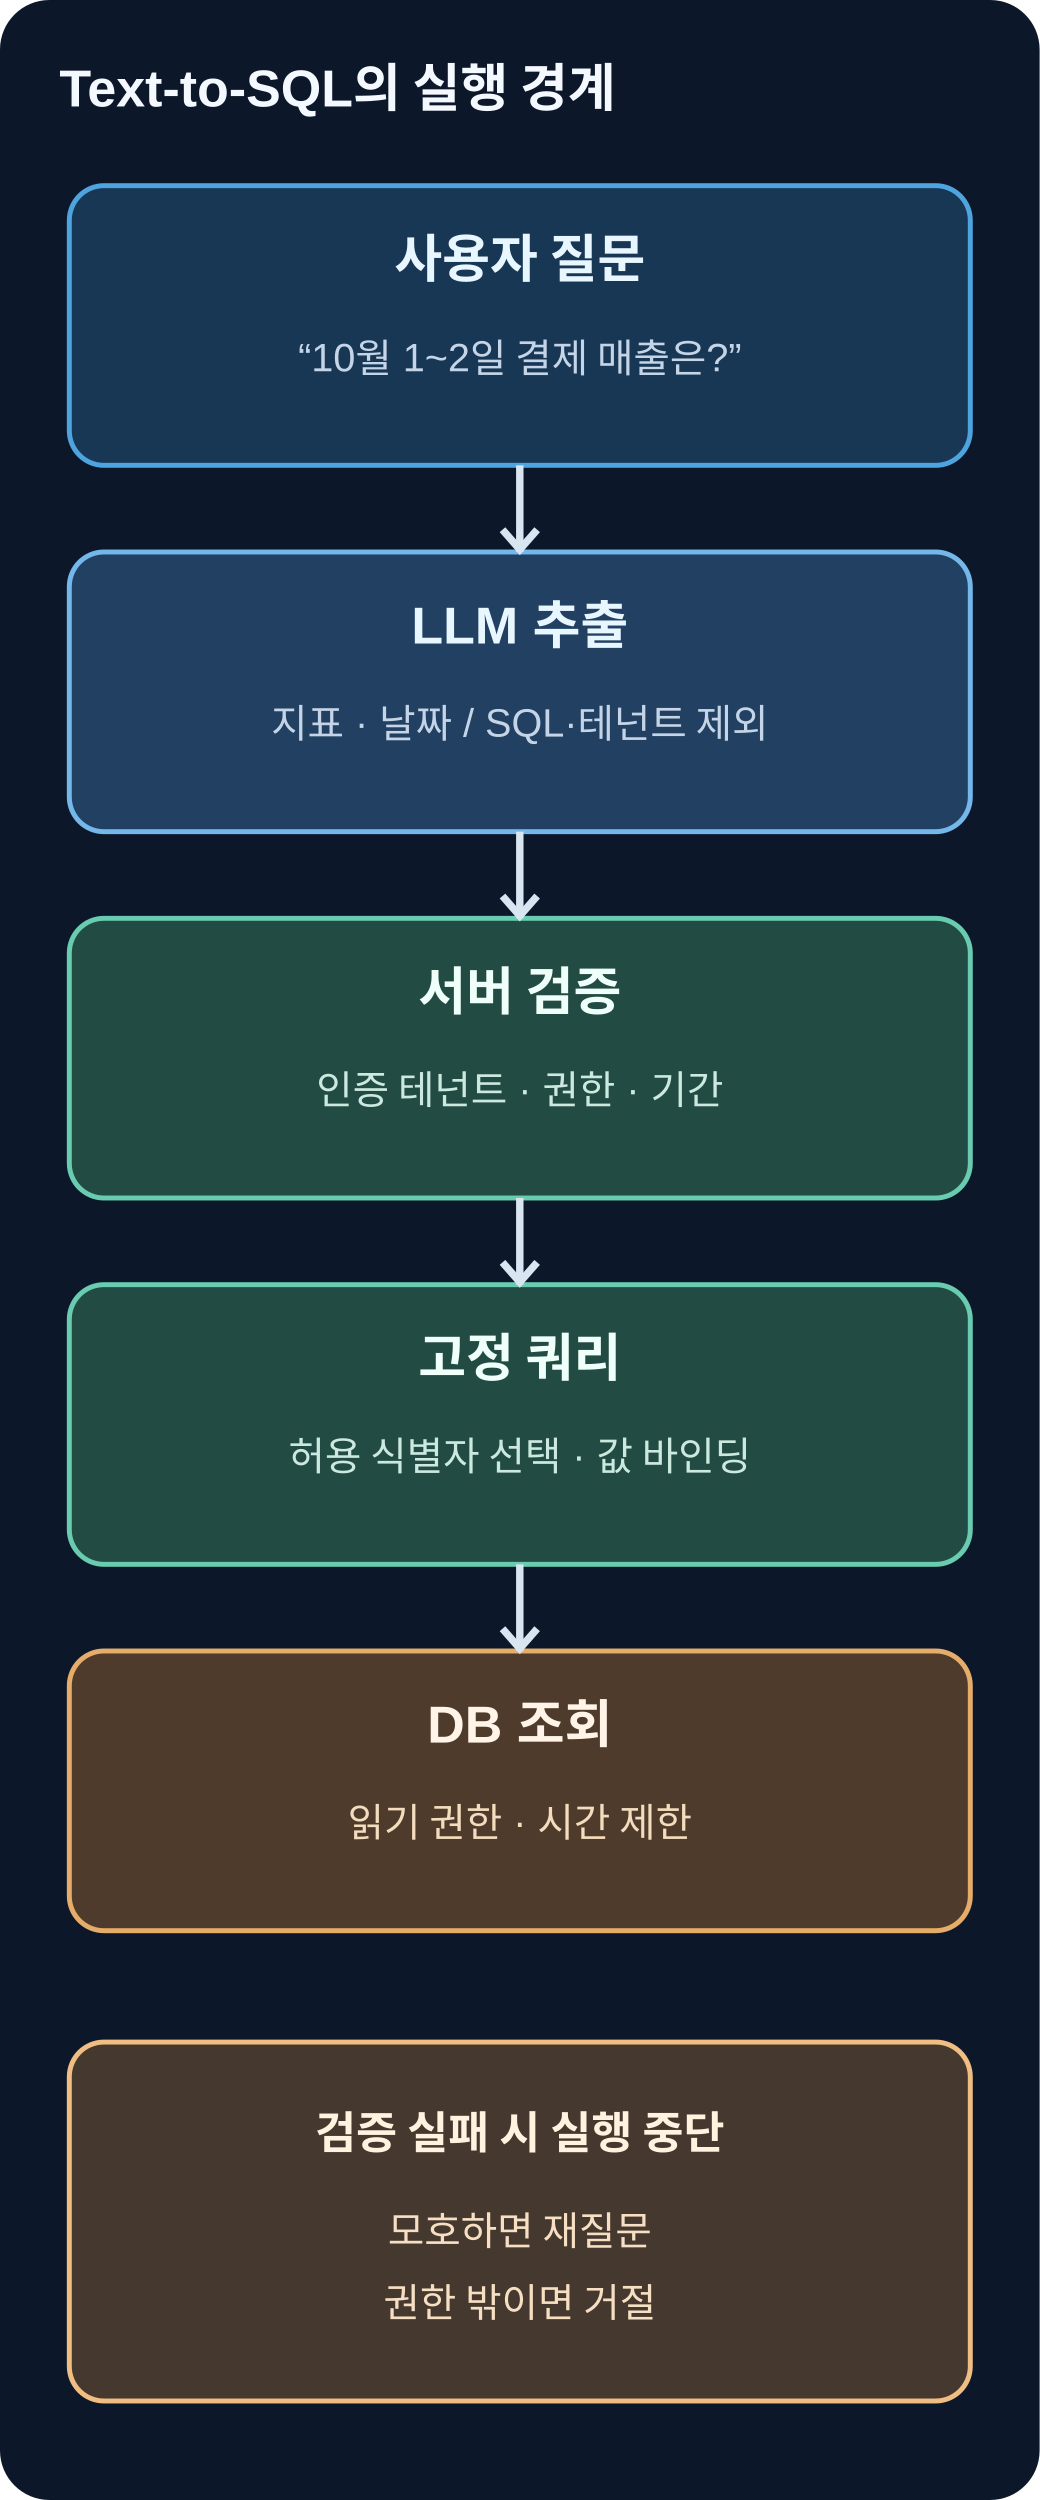
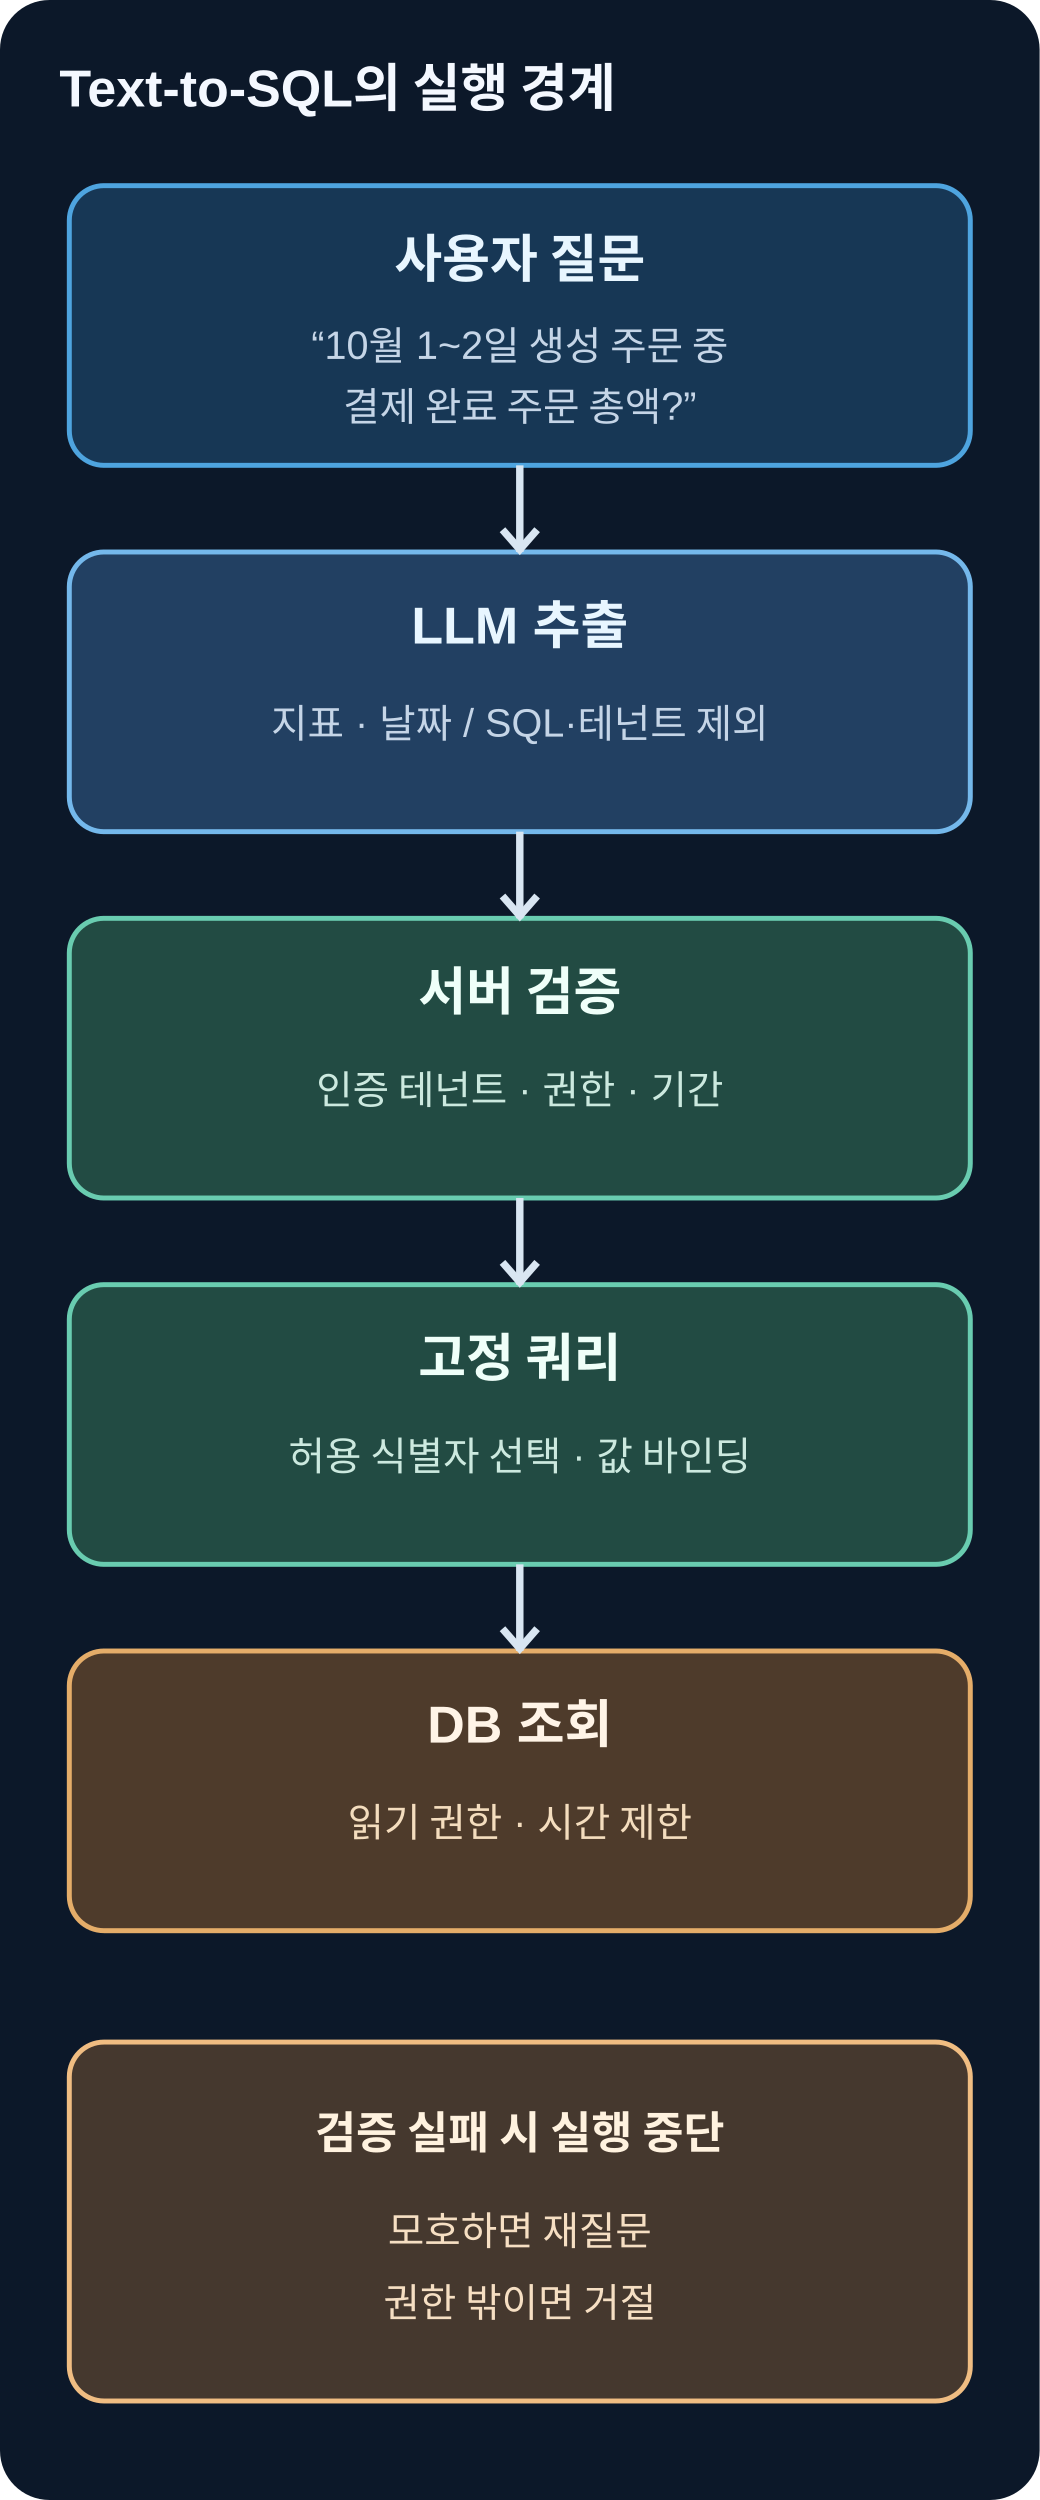
<svg xmlns="http://www.w3.org/2000/svg" width="420" height="1010" viewBox="0 0 420 1010" role="img" aria-labelledby="title desc">
  <rect width="420" height="1010" rx="20" fill="#0c1829" />
  <text x="24" y="43" fill="#f4f8ff" font-size="21" font-family="Arial, sans-serif" font-weight="700">Text-to-SQL의 실행 경계</text>
  <g font-family="Arial, sans-serif" text-anchor="middle">
    <rect x="28" y="75" width="364" height="113" rx="14" fill="#173755" stroke="#4ea4df" stroke-width="2" />
    <text x="210" y="112" fill="#e8f6ff" font-size="21" font-weight="700">사용자 질문</text>
-     <text x="210" y="150" fill="#c5d5e7" font-size="16">“10월 1~2일 결제 매출은?”</text>
+     <text x="210" y="145" fill="#c5d5e7" font-size="16">“10월 1~2일 생성 주문 중</text>
+     <text x="210" y="170" fill="#c5d5e7" font-size="16">결제 완료 주문 총액?”</text>
    <rect x="28" y="223" width="364" height="113" rx="14" fill="#224062" stroke="#74b8eb" stroke-width="2" />
    <text x="210" y="260" fill="#e8f6ff" font-size="21" font-weight="700">LLM 추출</text>
    <text x="210" y="298" fill="#c5d5e7" font-size="16">지표 · 날짜 / SQL·테넌트 제외</text>
    <rect x="28" y="371" width="364" height="113" rx="14" fill="#224b43" stroke="#69ccb0" stroke-width="2" />
    <text x="210" y="408" fill="#effff9" font-size="21" font-weight="700">서버 검증</text>
    <text x="210" y="446" fill="#cce9df" font-size="16">인증 테넌트 · 권한 · 기간</text>
    <rect x="28" y="519" width="364" height="113" rx="14" fill="#224b43" stroke="#69ccb0" stroke-width="2" />
    <text x="210" y="556" fill="#effff9" font-size="21" font-weight="700">고정 쿼리</text>
    <text x="210" y="594" fill="#cce9df" font-size="16">허용 식별자 선택 · 값 바인딩</text>
    <rect x="28" y="667" width="364" height="113" rx="14" fill="#4e3b2b" stroke="#e5ad69" stroke-width="2" />
    <text x="210" y="704" fill="#fff4e7" font-size="21" font-weight="700">DB 조회</text>
    <text x="210" y="742" fill="#f4ddbe" font-size="16">읽기 권한 · 시간 제한</text>
    <path d="M210 188v35 M210 336v35 M210 484v35 M210 632v35" stroke="#d9e6f2" stroke-width="3" />
    <path d="M203 214l7 8 7-8 M203 362l7 8 7-8 M203 510l7 8 7-8 M203 658l7 8 7-8" stroke="#d9e6f2" stroke-width="3" fill="none" />
    <rect x="28" y="825" width="364" height="145" rx="14" fill="#45382e" stroke="#f0bd82" stroke-width="2" />
    <text x="210" y="868" fill="#fff2df" font-size="18" font-weight="700">검증 실패 시 실행 중단</text>
    <text x="210" y="907" fill="#f6dfc3" font-size="16">모호하면 재질문</text>
    <text x="210" y="936" fill="#f6dfc3" font-size="16">권한 밖이면 거절</text>
  </g>
</svg>
